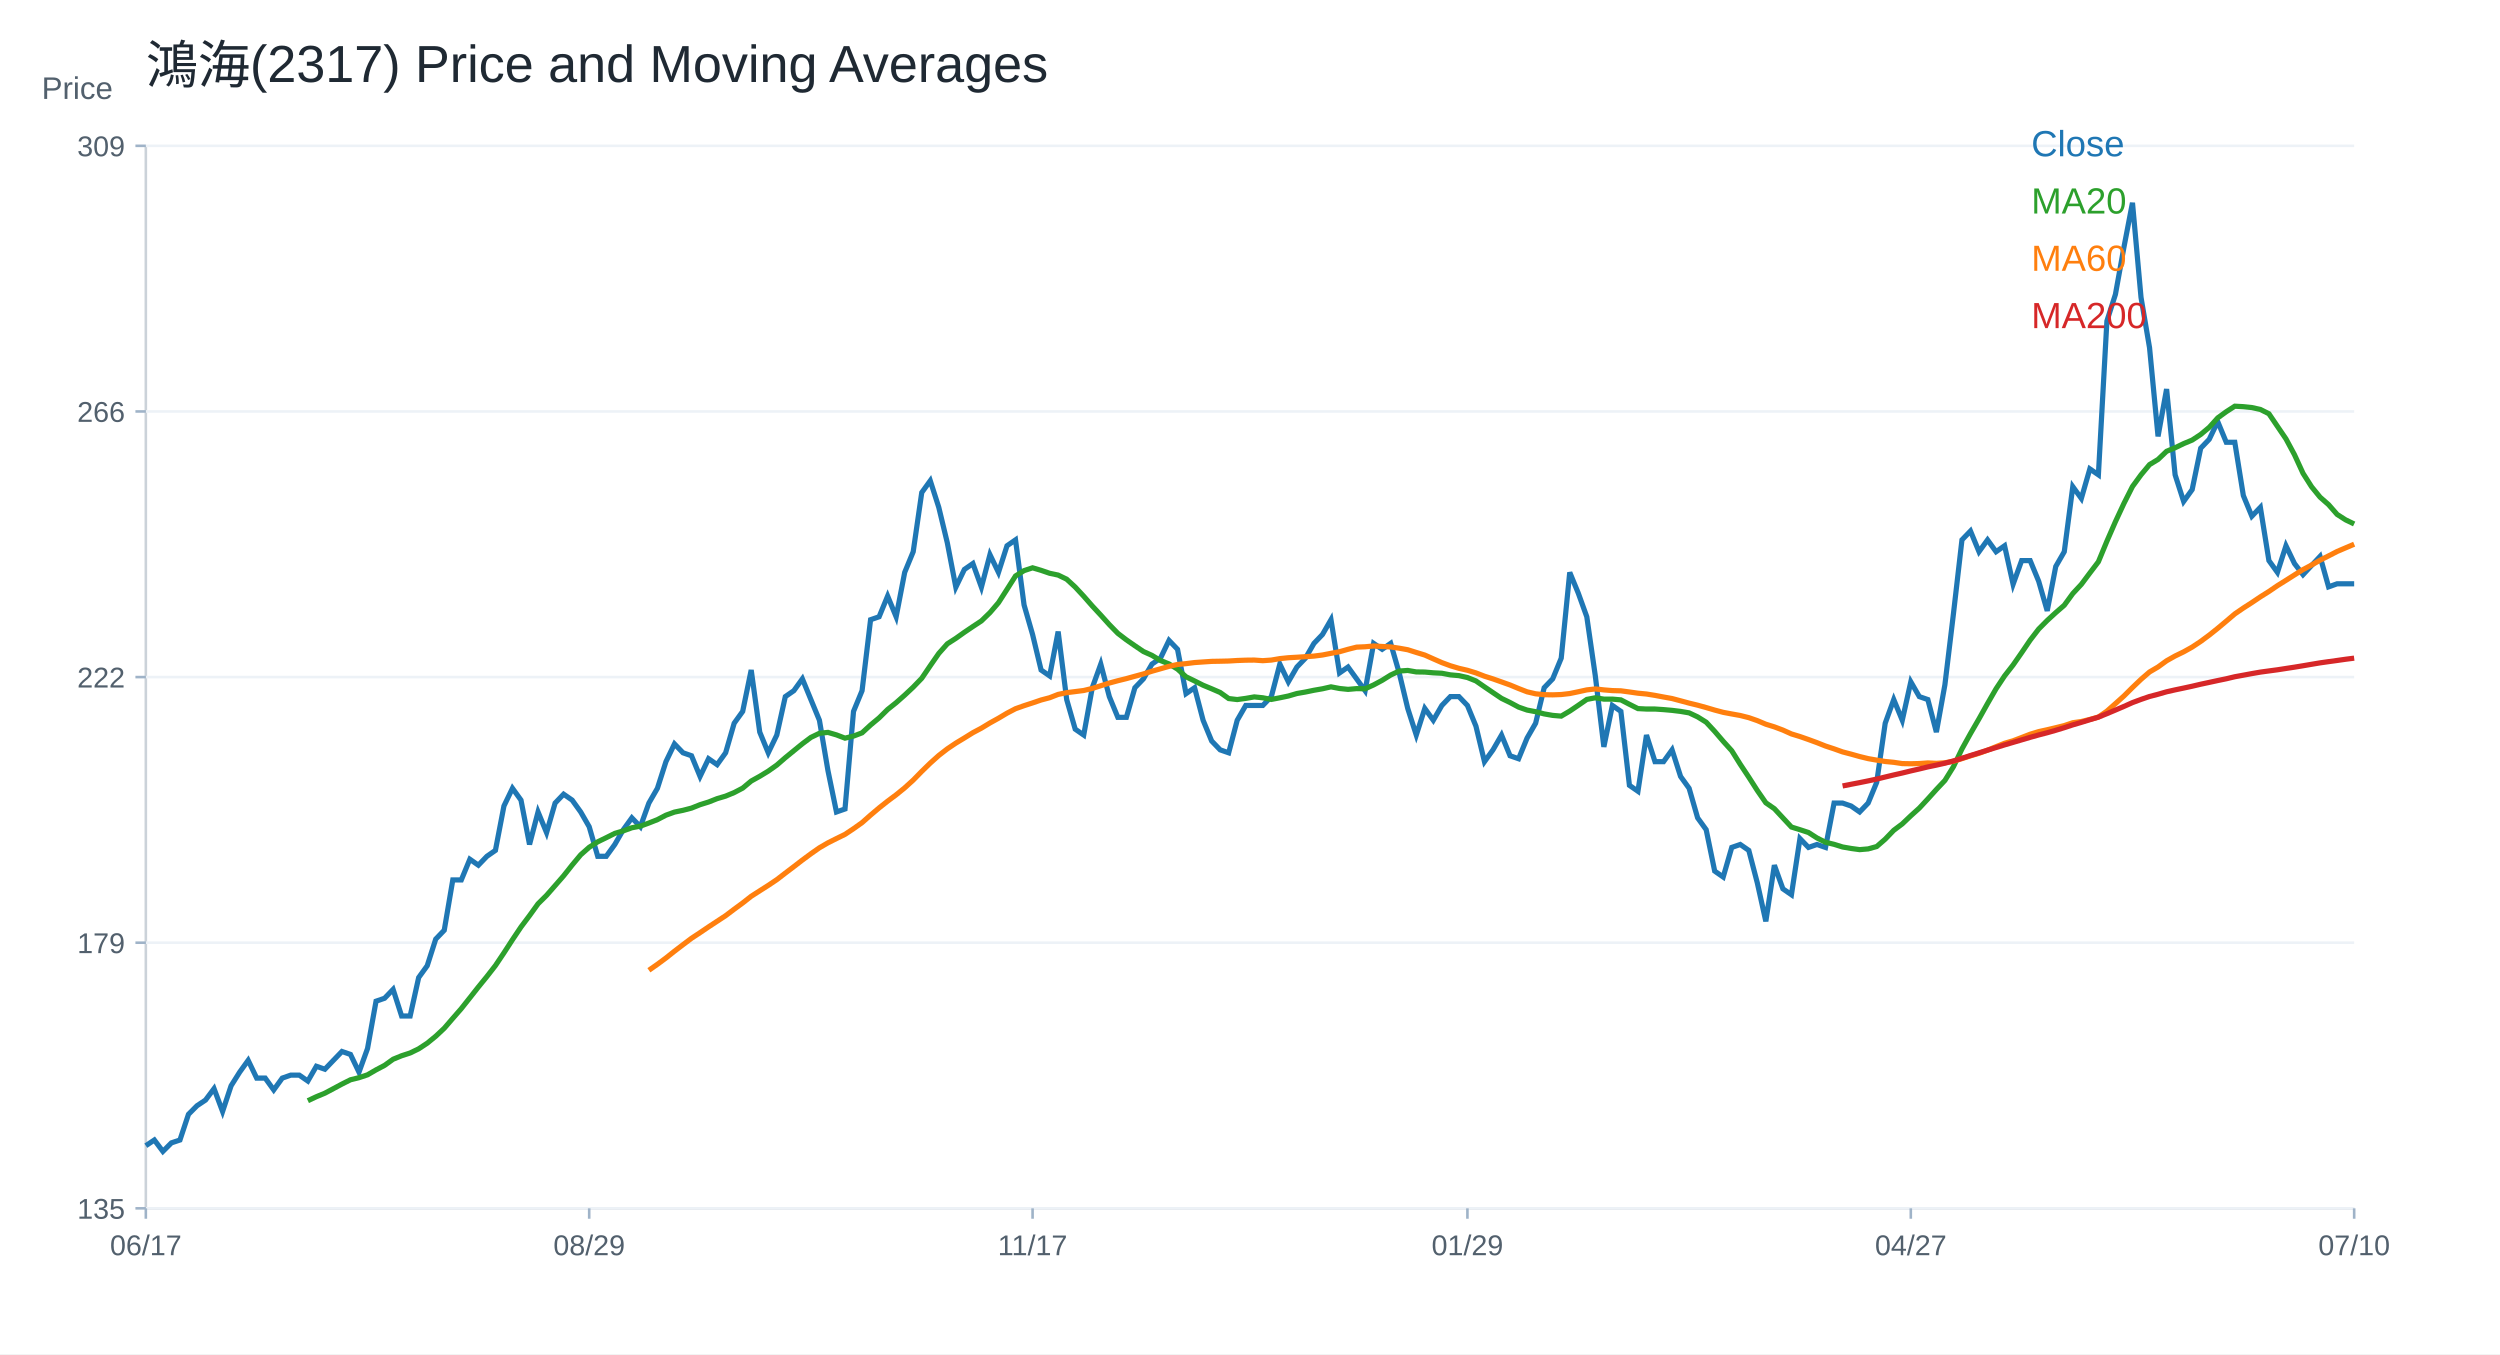
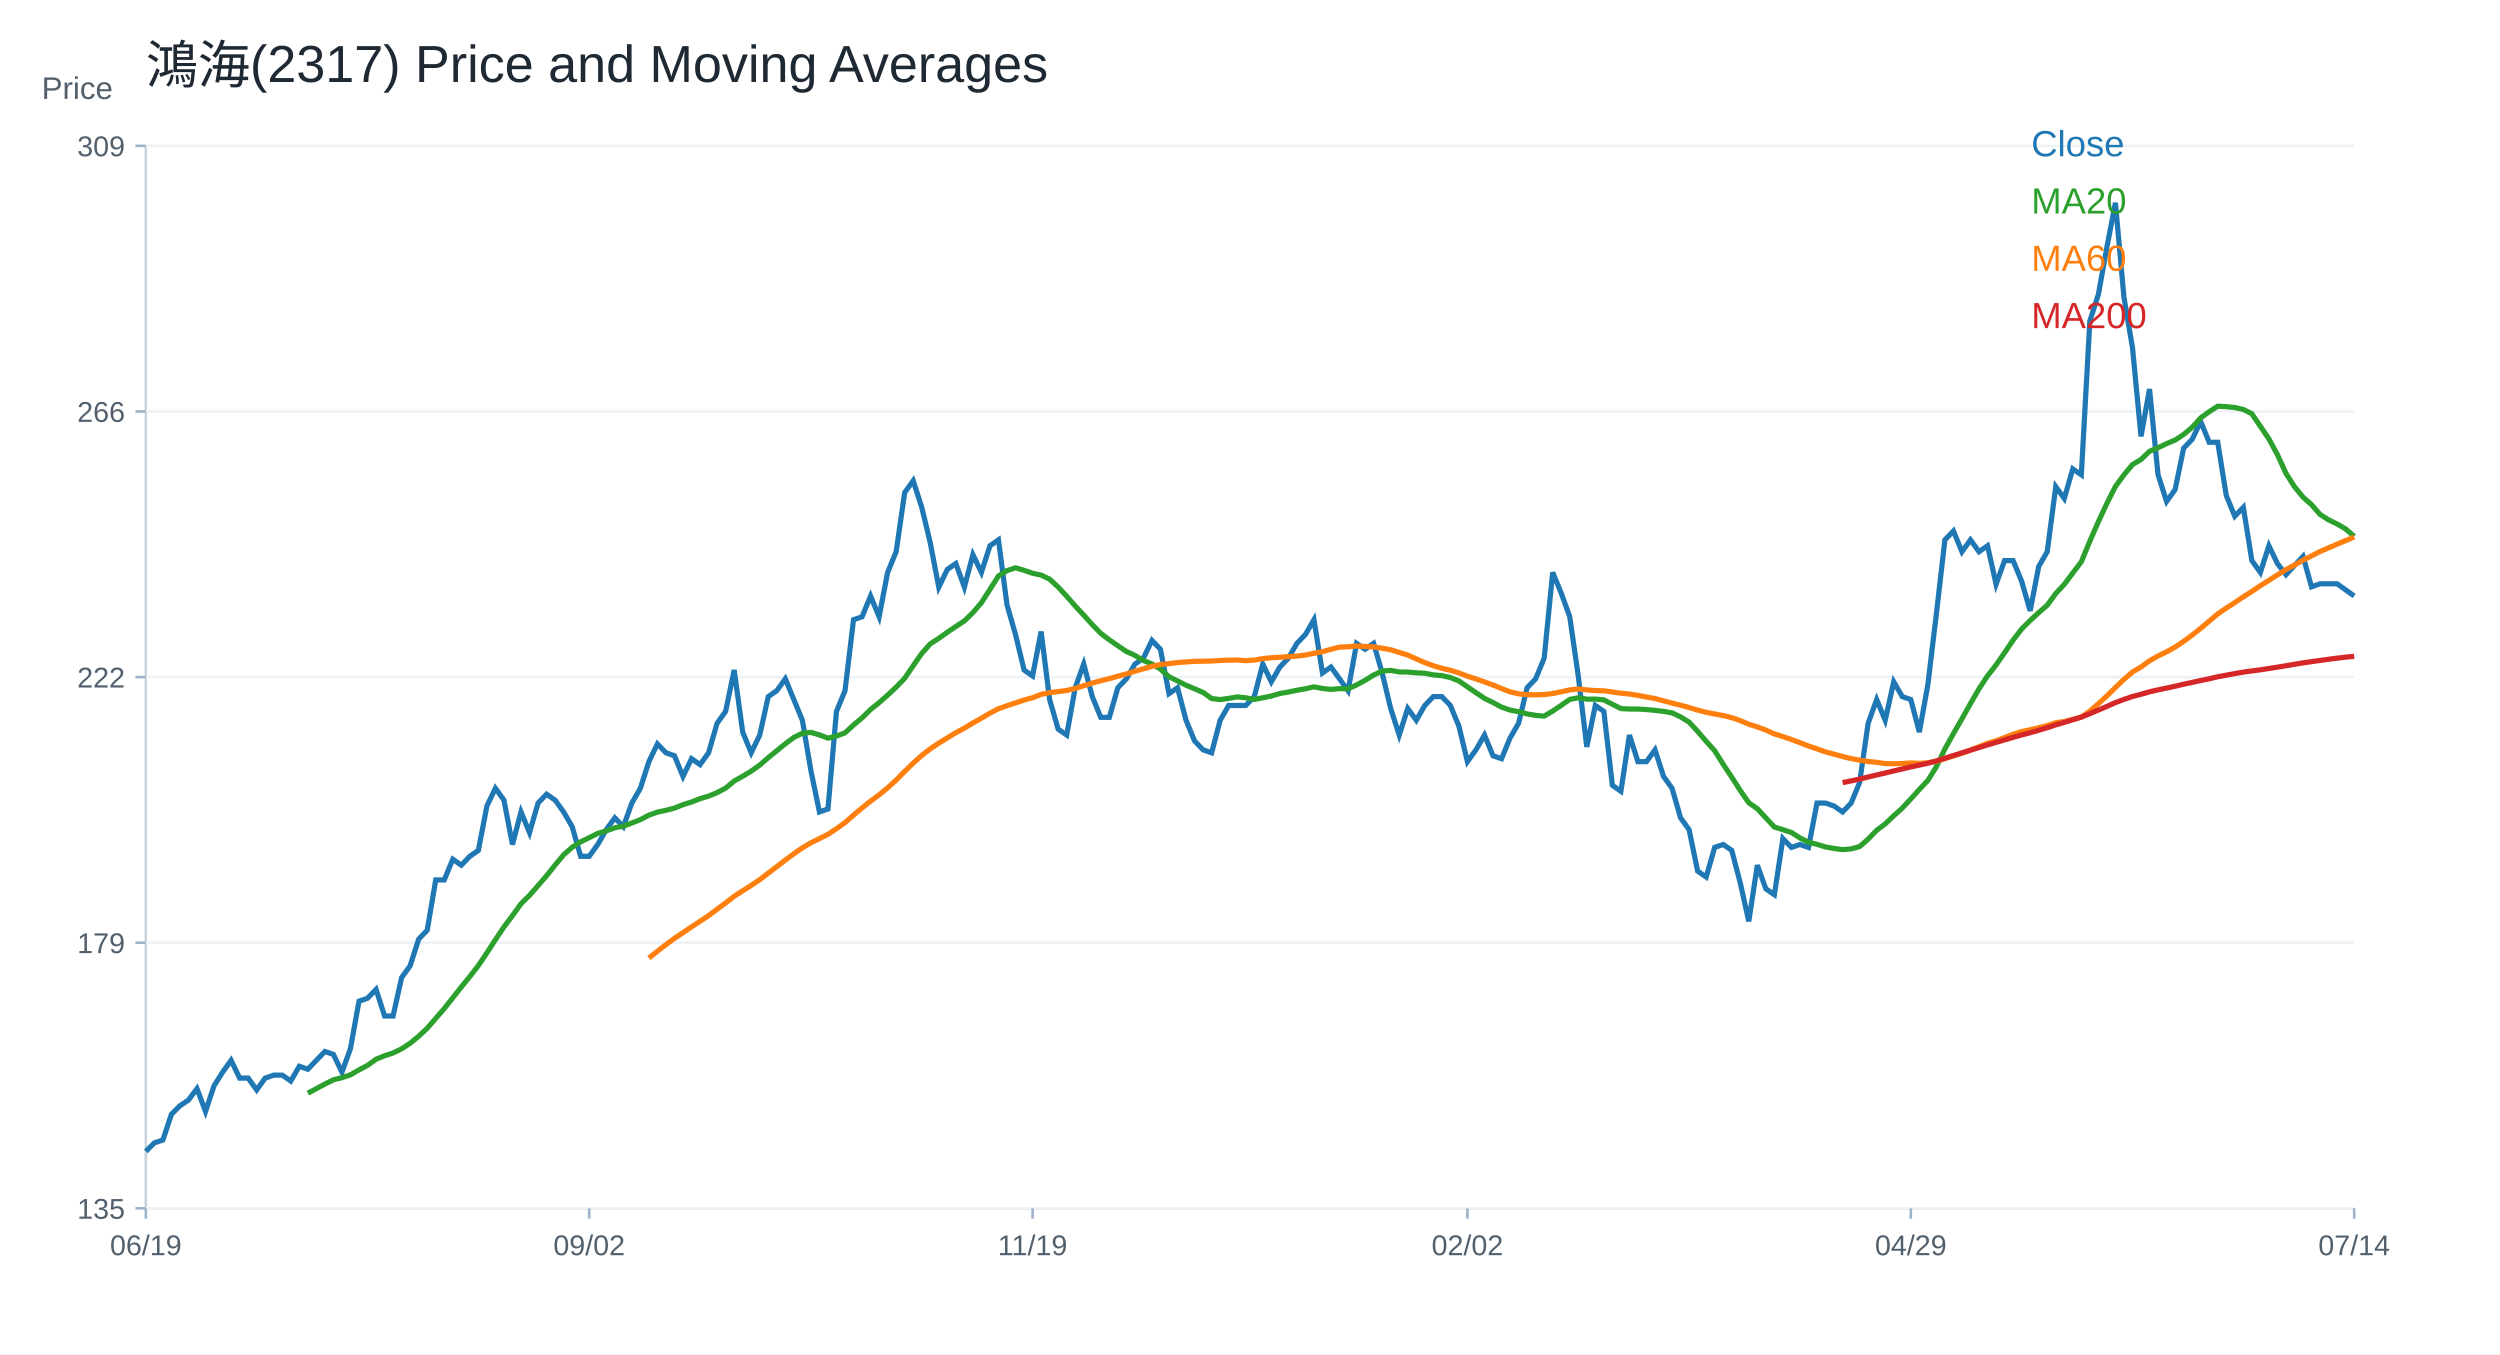
<svg xmlns="http://www.w3.org/2000/svg" width="960" height="520" viewBox="0 0 960 520">
  <rect width="100%" height="100%" fill="white" />
  <text x="56.00" y="32.00" font-size="20" font-family="Arial" fill="#1f2933" text-anchor="start">鴻海(2317) Price and Moving Averages</text>
  <line x1="56" y1="464" x2="904" y2="464" stroke="#cbd2d9" />
  <line x1="56" y1="56" x2="56" y2="464" stroke="#cbd2d9" />
  <text x="16.00" y="38.00" font-size="12" font-family="Arial" fill="#52606d" text-anchor="start">Price</text>
  <line x1="56" y1="464.00" x2="904" y2="464.00" stroke="#edf2f7" />
  <line x1="52" y1="464.00" x2="56" y2="464.00" stroke="#9fb3c8" />
  <text x="48.00" y="468.00" font-size="11" font-family="Arial" fill="#52606d" text-anchor="end">135</text>
  <line x1="56" y1="362.00" x2="904" y2="362.00" stroke="#edf2f7" />
  <line x1="52" y1="362.00" x2="56" y2="362.00" stroke="#9fb3c8" />
  <text x="48.00" y="366.00" font-size="11" font-family="Arial" fill="#52606d" text-anchor="end">179</text>
  <line x1="56" y1="260.00" x2="904" y2="260.00" stroke="#edf2f7" />
  <line x1="52" y1="260.00" x2="56" y2="260.00" stroke="#9fb3c8" />
  <text x="48.00" y="264.00" font-size="11" font-family="Arial" fill="#52606d" text-anchor="end">222</text>
  <line x1="56" y1="158.00" x2="904" y2="158.00" stroke="#edf2f7" />
  <line x1="52" y1="158.00" x2="56" y2="158.00" stroke="#9fb3c8" />
  <text x="48.00" y="162.00" font-size="11" font-family="Arial" fill="#52606d" text-anchor="end">266</text>
  <line x1="56" y1="56.00" x2="904" y2="56.00" stroke="#edf2f7" />
  <line x1="52" y1="56.00" x2="56" y2="56.00" stroke="#9fb3c8" />
  <text x="48.00" y="60.00" font-size="11" font-family="Arial" fill="#52606d" text-anchor="end">309</text>
  <line x1="56.00" y1="464" x2="56.00" y2="468" stroke="#9fb3c8" />
-   <text x="56.00" y="482.00" font-size="11" font-family="Arial" fill="#52606d" text-anchor="middle">06/17</text>
+   <text x="56.00" y="482.00" font-size="11" font-family="Arial" fill="#52606d" text-anchor="middle">06/19</text>
  <line x1="226.25" y1="464" x2="226.25" y2="468" stroke="#9fb3c8" />
-   <text x="226.25" y="482.00" font-size="11" font-family="Arial" fill="#52606d" text-anchor="middle">08/29</text>
+   <text x="226.25" y="482.00" font-size="11" font-family="Arial" fill="#52606d" text-anchor="middle">09/02</text>
  <line x1="396.51" y1="464" x2="396.51" y2="468" stroke="#9fb3c8" />
-   <text x="396.51" y="482.00" font-size="11" font-family="Arial" fill="#52606d" text-anchor="middle">11/17</text>
+   <text x="396.51" y="482.00" font-size="11" font-family="Arial" fill="#52606d" text-anchor="middle">11/19</text>
  <line x1="563.49" y1="464" x2="563.49" y2="468" stroke="#9fb3c8" />
-   <text x="563.49" y="482.00" font-size="11" font-family="Arial" fill="#52606d" text-anchor="middle">01/29</text>
+   <text x="563.49" y="482.00" font-size="11" font-family="Arial" fill="#52606d" text-anchor="middle">02/02</text>
  <line x1="733.75" y1="464" x2="733.75" y2="468" stroke="#9fb3c8" />
-   <text x="733.75" y="482.00" font-size="11" font-family="Arial" fill="#52606d" text-anchor="middle">04/27</text>
+   <text x="733.75" y="482.00" font-size="11" font-family="Arial" fill="#52606d" text-anchor="middle">04/29</text>
  <line x1="904.00" y1="464" x2="904.00" y2="468" stroke="#9fb3c8" />
-   <text x="904.00" y="482.00" font-size="11" font-family="Arial" fill="#52606d" text-anchor="middle">07/10</text>
-   <polyline fill="none" stroke="#1f77b4" stroke-width="2" points="56.00,439.95 59.27,437.76 62.55,442.14 65.82,438.86 69.10,437.76 72.37,427.90 75.64,424.61 78.92,422.42 82.19,418.04 85.47,426.80 88.74,416.94 92.02,411.72 95.29,407.17 98.56,413.99 101.84,413.99 105.11,418.53 108.39,413.99 111.66,412.85 114.93,412.85 118.21,415.12 121.48,409.45 124.76,410.58 128.03,407.17 131.31,403.77 134.58,404.90 137.85,411.72 141.13,402.63 144.40,384.46 147.68,383.33 150.95,379.92 154.22,390.14 157.50,390.14 160.77,375.38 164.05,370.84 167.32,360.62 170.59,357.21 173.87,337.90 177.14,337.90 180.42,329.95 183.69,332.23 186.97,328.82 190.24,326.55 193.51,309.51 196.79,302.70 200.06,307.24 203.34,324.28 206.61,311.79 209.88,319.73 213.16,308.38 216.43,304.97 219.71,307.24 222.98,311.79 226.25,317.46 229.53,328.82 232.80,328.82 236.08,324.28 239.35,318.60 242.63,314.06 245.90,317.46 249.17,308.38 252.45,302.70 255.72,292.48 259.00,285.67 262.27,289.07 265.54,290.21 268.82,298.16 272.09,291.35 275.37,293.62 278.64,289.07 281.92,277.72 285.19,273.18 288.46,257.28 291.74,281.13 295.01,289.07 298.29,282.26 301.56,267.50 304.83,265.23 308.11,260.68 311.38,268.63 314.66,276.58 317.93,295.89 321.20,311.79 324.48,310.65 327.75,273.18 331.03,265.23 334.30,237.97 337.58,236.84 340.85,228.89 344.12,236.84 347.40,219.80 350.67,211.86 353.95,189.14 357.22,184.60 360.49,194.82 363.77,208.45 367.04,225.48 370.32,218.67 373.59,216.40 376.86,225.48 380.14,212.99 383.41,219.80 386.69,209.58 389.96,207.31 393.24,232.30 396.51,243.65 399.78,257.28 403.06,259.55 406.33,242.52 409.61,268.63 412.88,279.99 416.15,282.26 419.43,264.09 422.70,255.01 425.98,267.50 429.25,275.45 432.53,275.45 435.80,264.09 439.07,260.68 442.35,255.01 445.62,252.74 448.90,245.92 452.17,249.33 455.44,266.36 458.72,264.09 461.99,276.58 465.27,284.53 468.54,287.94 471.81,289.07 475.09,276.58 478.36,270.90 481.64,270.90 484.91,270.90 488.19,267.50 491.46,255.01 494.73,261.82 498.01,256.14 501.28,252.74 504.56,247.06 507.83,243.65 511.10,237.97 514.38,258.41 517.65,256.14 520.93,260.68 524.20,265.23 527.47,247.06 530.75,249.33 534.02,247.06 537.30,258.41 540.57,272.04 543.85,282.26 547.12,272.04 550.39,276.58 553.67,270.90 556.94,267.50 560.22,267.50 563.49,270.90 566.76,278.85 570.04,292.48 573.31,287.94 576.59,282.26 579.86,290.21 583.14,291.35 586.41,283.40 589.68,277.72 592.96,264.09 596.23,260.68 599.51,252.74 602.78,219.80 606.05,227.75 609.33,236.84 612.60,259.55 615.88,286.80 619.15,270.90 622.42,273.18 625.70,301.57 628.97,303.84 632.25,282.26 635.52,292.48 638.80,292.48 642.07,287.94 645.34,298.16 648.62,302.70 651.89,314.06 655.17,318.60 658.44,334.50 661.71,336.77 664.99,325.41 668.26,324.28 671.54,326.55 674.81,339.04 678.08,353.80 681.36,332.23 684.63,341.31 687.91,343.58 691.18,322.01 694.46,325.41 697.73,324.28 701.00,325.41 704.28,308.38 707.55,308.38 710.83,309.51 714.10,311.79 717.37,308.38 720.65,300.43 723.92,277.72 727.20,268.63 730.47,276.58 733.75,261.82 737.02,267.50 740.29,268.63 743.57,281.13 746.84,262.96 750.12,235.70 753.39,207.31 756.66,203.91 759.94,211.86 763.21,207.31 766.49,211.86 769.76,209.58 773.03,224.35 776.31,215.26 779.58,215.26 782.86,223.21 786.13,234.57 789.41,217.53 792.68,211.86 795.95,186.87 799.23,191.41 802.50,180.06 805.78,182.33 809.05,123.28 812.32,113.06 815.60,94.89 818.87,77.86 822.15,114.20 825.42,133.50 828.69,167.57 831.97,149.40 835.24,182.33 838.52,192.55 841.79,188.01 845.07,172.11 848.34,168.70 851.61,161.89 854.89,169.84 858.16,169.84 861.44,190.28 864.71,198.23 867.98,194.82 871.26,215.26 874.53,219.80 877.81,209.58 881.08,216.40 884.36,220.67 887.63,217.16 890.90,213.66 894.18,225.35 897.45,224.18 900.73,224.18 904.00,224.18" />
+   <text x="904.00" y="482.00" font-size="11" font-family="Arial" fill="#52606d" text-anchor="middle">07/14</text>
+   <polyline fill="none" stroke="#1f77b4" stroke-width="2" points="56.00,442.14 59.27,438.86 62.55,437.76 65.82,427.90 69.10,424.61 72.37,422.42 75.64,418.04 78.92,426.80 82.19,416.94 85.47,411.72 88.74,407.17 92.02,413.99 95.29,413.99 98.56,418.53 101.84,413.99 105.11,412.85 108.39,412.85 111.66,415.12 114.93,409.45 118.21,410.58 121.48,407.17 124.76,403.77 128.03,404.90 131.31,411.72 134.58,402.63 137.85,384.46 141.13,383.33 144.40,379.92 147.68,390.14 150.95,390.14 154.22,375.38 157.50,370.84 160.77,360.62 164.05,357.21 167.32,337.90 170.59,337.90 173.87,329.95 177.14,332.23 180.42,328.82 183.69,326.55 186.97,309.51 190.24,302.70 193.51,307.24 196.79,324.28 200.06,311.79 203.34,319.73 206.61,308.38 209.88,304.97 213.16,307.24 216.43,311.79 219.71,317.46 222.98,328.82 226.25,328.82 229.53,324.28 232.80,318.60 236.08,314.06 239.35,317.46 242.63,308.38 245.90,302.70 249.17,292.48 252.45,285.67 255.72,289.07 259.00,290.21 262.27,298.16 265.54,291.35 268.82,293.62 272.09,289.07 275.37,277.72 278.64,273.18 281.92,257.28 285.19,281.13 288.46,289.07 291.74,282.26 295.01,267.50 298.29,265.23 301.56,260.68 304.83,268.63 308.11,276.58 311.38,295.89 314.66,311.79 317.93,310.65 321.20,273.18 324.48,265.23 327.75,237.97 331.03,236.84 334.30,228.89 337.58,236.84 340.85,219.80 344.12,211.86 347.40,189.14 350.67,184.60 353.95,194.82 357.22,208.45 360.49,225.48 363.77,218.67 367.04,216.40 370.32,225.48 373.59,212.99 376.86,219.80 380.14,209.58 383.41,207.31 386.69,232.30 389.96,243.65 393.24,257.28 396.51,259.55 399.78,242.52 403.06,268.63 406.33,279.99 409.61,282.26 412.88,264.09 416.15,255.01 419.43,267.50 422.70,275.45 425.98,275.45 429.25,264.09 432.53,260.68 435.80,255.01 439.07,252.74 442.35,245.92 445.62,249.33 448.90,266.36 452.17,264.09 455.44,276.58 458.72,284.53 461.99,287.94 465.27,289.07 468.54,276.58 471.81,270.90 475.09,270.90 478.36,270.90 481.64,267.50 484.91,255.01 488.19,261.82 491.46,256.14 494.73,252.74 498.01,247.06 501.28,243.65 504.56,237.97 507.83,258.41 511.10,256.14 514.38,260.68 517.65,265.23 520.93,247.06 524.20,249.33 527.47,247.06 530.75,258.41 534.02,272.04 537.30,282.26 540.57,272.04 543.85,276.58 547.12,270.90 550.39,267.50 553.67,267.50 556.94,270.90 560.22,278.85 563.49,292.48 566.76,287.94 570.04,282.26 573.31,290.21 576.59,291.35 579.86,283.40 583.14,277.72 586.41,264.09 589.68,260.68 592.96,252.74 596.23,219.80 599.51,227.75 602.78,236.84 606.05,259.55 609.33,286.80 612.60,270.90 615.88,273.18 619.15,301.57 622.42,303.84 625.70,282.26 628.97,292.48 632.25,292.48 635.52,287.94 638.80,298.16 642.07,302.70 645.34,314.06 648.62,318.60 651.89,334.50 655.17,336.77 658.44,325.41 661.71,324.28 664.99,326.55 668.26,339.04 671.54,353.80 674.81,332.23 678.08,341.31 681.36,343.58 684.63,322.01 687.91,325.41 691.18,324.28 694.46,325.41 697.73,308.38 701.00,308.38 704.28,309.51 707.55,311.79 710.83,308.38 714.10,300.43 717.37,277.72 720.65,268.63 723.92,276.58 727.20,261.82 730.47,267.50 733.75,268.63 737.02,281.13 740.29,262.96 743.57,235.70 746.84,207.31 750.12,203.91 753.39,211.86 756.66,207.31 759.94,211.86 763.21,209.58 766.49,224.35 769.76,215.26 773.03,215.26 776.31,223.21 779.58,234.57 782.86,217.53 786.13,211.86 789.41,186.87 792.68,191.41 795.95,180.06 799.23,182.33 802.50,123.28 805.78,113.06 809.05,94.89 812.32,77.86 815.60,114.20 818.87,133.50 822.15,167.57 825.42,149.40 828.69,182.33 831.97,192.55 835.24,188.01 838.52,172.11 841.79,168.70 845.07,161.89 848.34,169.84 851.61,169.84 854.89,190.28 858.16,198.23 861.44,194.82 864.71,215.26 867.98,219.80 871.26,209.58 874.53,216.40 877.81,220.67 881.08,217.16 884.36,213.66 887.63,225.35 890.90,224.18 894.18,224.18 897.45,224.18 900.73,226.52 904.00,228.86" />
  <text x="780.00" y="60.00" font-size="14" font-family="Arial" fill="#1f77b4" text-anchor="start">Close</text>
-   <polyline fill="none" stroke="#2ca02c" stroke-width="2" points="118.21,422.67 121.48,421.14 124.76,419.78 128.03,418.04 131.31,416.28 134.58,414.64 137.85,413.83 141.13,412.73 144.40,410.83 147.68,409.10 150.95,406.75 154.22,405.41 157.50,404.34 160.77,402.75 164.05,400.59 167.32,397.92 170.59,394.85 173.87,391.05 177.14,387.30 180.42,383.16 183.69,379.01 186.97,374.98 190.24,370.78 193.51,365.90 196.79,360.84 200.06,355.96 203.34,351.59 206.61,347.05 209.88,343.81 213.16,340.06 216.43,336.31 219.71,332.17 222.98,328.25 226.25,325.36 229.53,323.26 232.80,321.67 236.08,320.02 239.35,319.05 242.63,317.86 245.90,317.24 249.17,316.04 252.45,314.74 255.72,313.03 259.00,311.84 262.27,311.16 265.54,310.31 268.82,309.00 272.09,307.98 275.37,306.68 278.64,305.71 281.92,304.35 285.19,302.64 288.46,299.92 291.74,298.10 295.01,296.11 298.29,293.79 301.56,290.95 304.83,288.28 308.11,285.61 311.38,283.17 314.66,281.58 317.93,281.24 321.20,282.20 324.48,283.45 327.75,282.66 331.03,281.41 334.30,278.40 337.58,275.67 340.85,272.44 344.12,269.83 347.40,266.93 350.67,263.86 353.95,260.46 357.22,255.63 360.49,250.92 363.77,247.23 367.04,245.13 370.32,242.80 373.59,240.59 376.86,238.43 380.14,235.25 383.41,231.44 386.69,226.33 389.96,221.17 393.24,219.12 396.51,218.04 399.78,219.01 403.06,220.14 406.33,220.83 409.61,222.42 412.88,225.43 416.15,228.95 419.43,232.69 422.70,236.21 425.98,239.85 429.25,243.20 432.53,245.70 435.80,247.97 439.07,250.18 442.35,251.66 445.62,253.64 448.90,254.95 452.17,256.94 455.44,259.89 458.72,261.48 461.99,263.13 465.27,264.49 468.54,265.91 471.81,268.24 475.09,268.63 478.36,268.18 481.64,267.61 484.91,267.95 488.19,268.58 491.46,267.95 494.73,267.27 498.01,266.31 501.28,265.74 504.56,265.06 507.83,264.49 511.10,263.75 514.38,264.38 517.65,264.72 520.93,264.43 524.20,264.49 527.47,263.01 530.75,261.25 534.02,259.21 537.30,257.68 540.57,257.45 543.85,258.02 547.12,258.07 550.39,258.36 553.67,258.53 556.94,259.15 560.22,259.44 563.49,260.17 566.76,261.48 570.04,263.75 573.31,265.97 576.59,268.18 579.86,269.77 583.14,271.53 586.41,272.67 589.68,273.29 592.96,274.14 596.23,274.71 599.51,274.99 602.78,273.06 606.05,270.85 609.33,268.58 612.60,267.95 615.88,268.46 619.15,268.46 622.42,268.75 625.70,270.45 628.97,272.10 632.25,272.27 635.52,272.27 638.80,272.49 642.07,272.78 645.34,273.18 648.62,273.74 651.89,275.28 655.17,277.32 658.44,280.84 661.71,284.65 664.99,288.28 668.26,293.50 671.54,298.44 674.81,303.55 678.08,308.27 681.36,310.54 684.63,314.06 687.91,317.58 691.18,318.60 694.46,319.68 697.73,321.78 701.00,323.43 704.28,324.22 707.55,325.24 710.83,325.81 714.10,326.26 717.37,325.98 720.65,325.07 723.92,322.23 727.20,318.83 730.47,316.38 733.75,313.26 737.02,310.31 740.29,306.79 743.57,303.16 746.84,299.69 750.12,294.41 753.39,287.60 756.66,281.69 759.94,276.02 763.21,270.17 766.49,264.49 769.76,259.55 773.03,255.35 776.31,250.63 779.58,245.81 782.86,241.55 786.13,238.26 789.41,235.25 792.68,232.41 795.95,227.92 799.23,224.40 802.50,220.03 805.78,215.72 809.05,207.82 812.32,200.33 815.60,193.29 818.87,186.82 822.15,182.33 825.42,178.41 828.69,176.43 831.97,173.30 835.24,171.94 838.52,170.35 841.79,168.99 845.07,166.83 848.34,164.10 851.61,160.47 854.89,158.09 858.16,155.98 861.44,156.16 864.71,156.50 867.98,157.23 871.26,158.88 874.53,163.71 877.81,168.53 881.08,174.61 884.36,181.75 887.63,186.90 890.90,190.91 894.18,193.79 897.45,197.53 900.73,199.63 904.00,201.21" />
+   <polyline fill="none" stroke="#2ca02c" stroke-width="2" points="118.21,419.78 121.48,418.04 124.76,416.28 128.03,414.64 131.31,413.83 134.58,412.73 137.85,410.83 141.13,409.10 144.40,406.75 147.68,405.41 150.95,404.34 154.22,402.75 157.50,400.59 160.77,397.92 164.05,394.85 167.32,391.05 170.59,387.30 173.87,383.16 177.14,379.01 180.42,374.98 183.69,370.78 186.97,365.90 190.24,360.84 193.51,355.96 196.79,351.59 200.06,347.05 203.34,343.81 206.61,340.06 209.88,336.31 213.16,332.17 216.43,328.25 219.71,325.36 222.98,323.26 226.25,321.67 229.53,320.02 232.80,319.05 236.08,317.86 239.35,317.24 242.63,316.04 245.90,314.74 249.17,313.03 252.45,311.84 255.72,311.16 259.00,310.31 262.27,309.00 265.54,307.98 268.82,306.68 272.09,305.71 275.37,304.35 278.64,302.64 281.92,299.92 285.19,298.10 288.46,296.11 291.74,293.79 295.01,290.95 298.29,288.28 301.56,285.61 304.83,283.17 308.11,281.58 311.38,281.24 314.66,282.20 317.93,283.45 321.20,282.66 324.48,281.41 327.75,278.40 331.03,275.67 334.30,272.44 337.58,269.83 340.85,266.93 344.12,263.86 347.40,260.46 350.67,255.63 353.95,250.92 357.22,247.23 360.49,245.13 363.77,242.80 367.04,240.59 370.32,238.43 373.59,235.25 376.86,231.44 380.14,226.33 383.41,221.17 386.69,219.12 389.96,218.04 393.24,219.01 396.51,220.14 399.78,220.83 403.06,222.42 406.33,225.43 409.61,228.95 412.88,232.69 416.15,236.21 419.43,239.85 422.70,243.20 425.98,245.70 429.25,247.97 432.53,250.18 435.80,251.66 439.07,253.64 442.35,254.95 445.62,256.94 448.90,259.89 452.17,261.48 455.44,263.13 458.72,264.49 461.99,265.91 465.27,268.24 468.54,268.63 471.81,268.18 475.09,267.61 478.36,267.95 481.64,268.58 484.91,267.95 488.19,267.27 491.46,266.31 494.73,265.74 498.01,265.06 501.28,264.49 504.56,263.75 507.83,264.38 511.10,264.72 514.38,264.43 517.65,264.49 520.93,263.01 524.20,261.25 527.47,259.21 530.75,257.68 534.02,257.45 537.30,258.02 540.57,258.07 543.85,258.36 547.12,258.53 550.39,259.15 553.67,259.44 556.94,260.17 560.22,261.48 563.49,263.75 566.76,265.97 570.04,268.18 573.31,269.77 576.59,271.53 579.86,272.67 583.14,273.29 586.41,274.14 589.68,274.71 592.96,274.99 596.23,273.06 599.51,270.85 602.78,268.58 606.05,267.95 609.33,268.46 612.60,268.46 615.88,268.75 619.15,270.45 622.42,272.10 625.70,272.27 628.97,272.27 632.25,272.49 635.52,272.78 638.80,273.18 642.07,273.74 645.34,275.28 648.62,277.32 651.89,280.84 655.17,284.65 658.44,288.28 661.71,293.50 664.99,298.44 668.26,303.55 671.54,308.27 674.81,310.54 678.08,314.06 681.36,317.58 684.63,318.60 687.91,319.68 691.18,321.78 694.46,323.43 697.73,324.22 701.00,325.24 704.28,325.81 707.55,326.26 710.83,325.98 714.10,325.07 717.37,322.23 720.65,318.83 723.92,316.38 727.20,313.26 730.47,310.31 733.75,306.79 737.02,303.16 740.29,299.69 743.57,294.41 746.84,287.60 750.12,281.69 753.39,276.02 756.66,270.17 759.94,264.49 763.21,259.55 766.49,255.35 769.76,250.63 773.03,245.81 776.31,241.55 779.58,238.26 782.86,235.25 786.13,232.41 789.41,227.92 792.68,224.40 795.95,220.03 799.23,215.72 802.50,207.82 805.78,200.33 809.05,193.29 812.32,186.82 815.60,182.33 818.87,178.41 822.15,176.43 825.42,173.30 828.69,171.94 831.97,170.35 835.24,168.99 838.52,166.83 841.79,164.10 845.07,160.47 848.34,158.09 851.61,155.98 854.89,156.16 858.16,156.50 861.44,157.23 864.71,158.88 867.98,163.71 871.26,168.53 874.53,174.61 877.81,181.75 881.08,186.90 884.36,190.91 887.63,193.79 890.90,197.53 894.18,199.63 897.45,201.21 900.73,203.13 904.00,205.97" />
  <text x="780.00" y="82.00" font-size="14" font-family="Arial" fill="#2ca02c" text-anchor="start">MA20</text>
-   <polyline fill="none" stroke="#ff7f0e" stroke-width="2" points="249.17,372.58 252.45,370.29 255.72,367.87 259.00,365.26 262.27,362.76 265.54,360.30 268.82,358.14 272.09,355.92 275.37,353.77 278.64,351.62 281.92,349.14 285.19,346.74 288.46,344.17 291.74,342.07 295.01,339.99 298.29,337.79 301.56,335.27 304.83,332.79 308.11,330.26 311.38,327.85 314.66,325.55 317.93,323.65 321.20,322.01 324.48,320.40 327.75,318.22 331.03,315.89 334.30,313.00 337.58,310.23 340.85,307.64 344.12,305.20 347.40,302.53 350.67,299.56 353.95,296.21 357.22,293.03 360.49,290.10 363.77,287.56 367.04,285.36 370.32,283.38 373.59,281.35 376.86,279.61 380.14,277.62 383.41,275.81 386.69,273.86 389.96,272.15 393.24,270.98 396.51,269.92 399.78,268.80 403.06,267.93 406.33,266.65 409.61,265.98 412.88,265.57 416.15,265.15 419.43,264.36 422.70,263.32 425.98,262.29 429.25,261.40 432.53,260.59 435.80,259.68 439.07,258.79 442.35,257.75 445.62,256.82 448.90,255.88 452.17,255.16 455.44,254.84 458.72,254.42 461.99,254.19 465.27,253.97 468.54,253.91 471.81,253.83 475.09,253.63 478.36,253.51 481.64,253.47 484.91,253.70 488.19,253.47 491.46,252.91 494.73,252.57 498.01,252.38 501.28,252.17 504.56,251.94 507.83,251.52 511.10,250.88 514.38,250.26 517.65,249.33 520.93,248.50 524.20,248.36 527.47,248.06 530.75,248.25 534.02,248.42 537.30,248.91 540.57,249.50 543.85,250.54 547.12,251.54 550.39,253.00 553.67,254.44 556.94,255.65 560.22,256.63 563.49,257.39 566.76,258.39 570.04,259.66 573.31,260.70 576.59,261.86 579.86,263.03 583.14,264.39 586.41,265.66 589.68,266.42 592.96,266.76 596.23,266.82 599.51,266.70 602.78,266.32 606.05,265.64 609.33,264.92 612.60,264.55 615.88,264.92 619.15,265.19 622.42,265.28 625.70,265.72 628.97,266.19 632.25,266.50 635.52,267.03 638.80,267.65 642.07,268.24 645.34,269.11 648.62,270.00 651.89,270.79 655.17,271.70 658.44,272.67 661.71,273.54 664.99,274.16 668.26,274.75 671.54,275.58 674.81,276.72 678.08,278.10 681.36,279.12 684.63,280.35 687.91,281.83 691.18,282.83 694.46,283.98 697.73,285.18 701.00,286.48 704.28,287.56 707.55,288.73 710.83,289.59 714.10,290.51 717.37,291.31 720.65,291.89 723.92,292.41 727.20,292.73 730.47,293.22 733.75,293.28 737.02,293.20 740.29,292.97 743.57,293.12 746.84,292.90 750.12,292.31 753.39,291.31 756.66,290.25 759.94,289.26 763.21,288.07 766.49,286.73 769.76,285.42 773.03,284.46 776.31,283.21 779.58,281.94 782.86,280.94 786.13,280.22 789.41,279.44 792.68,278.63 795.95,277.53 799.23,277.06 802.50,276.26 805.78,275.35 809.05,273.08 812.32,270.19 815.60,267.25 818.87,264.00 822.15,260.87 825.42,258.04 828.69,256.12 831.97,253.74 835.24,251.90 838.52,250.31 841.79,248.48 845.07,246.30 848.34,243.88 851.61,241.27 854.89,238.52 858.16,235.74 861.44,233.49 864.71,231.39 867.98,229.19 871.26,227.13 874.53,224.90 877.81,222.85 881.08,220.77 884.36,218.72 887.63,216.97 890.90,215.11 894.18,213.46 897.45,211.77 900.73,210.37 904.00,208.97" />
+   <polyline fill="none" stroke="#ff7f0e" stroke-width="2" points="249.17,367.87 252.45,365.26 255.72,362.76 259.00,360.30 262.27,358.14 265.54,355.92 268.82,353.77 272.09,351.62 275.37,349.14 278.64,346.74 281.92,344.17 285.19,342.07 288.46,339.99 291.74,337.79 295.01,335.27 298.29,332.79 301.56,330.26 304.83,327.85 308.11,325.55 311.38,323.65 314.66,322.01 317.93,320.40 321.20,318.22 324.48,315.89 327.75,313.00 331.03,310.23 334.30,307.64 337.58,305.20 340.85,302.53 344.12,299.56 347.40,296.21 350.67,293.03 353.95,290.10 357.22,287.56 360.49,285.36 363.77,283.38 367.04,281.35 370.32,279.61 373.59,277.62 376.86,275.81 380.14,273.86 383.41,272.15 386.69,270.98 389.96,269.92 393.24,268.80 396.51,267.93 399.78,266.65 403.06,265.98 406.33,265.57 409.61,265.15 412.88,264.36 416.15,263.32 419.43,262.29 422.70,261.40 425.98,260.59 429.25,259.68 432.53,258.79 435.80,257.75 439.07,256.82 442.35,255.88 445.62,255.16 448.90,254.84 452.17,254.42 455.44,254.19 458.72,253.97 461.99,253.91 465.27,253.83 468.54,253.63 471.81,253.51 475.09,253.47 478.36,253.70 481.64,253.47 484.91,252.91 488.19,252.57 491.46,252.38 494.73,252.17 498.01,251.94 501.28,251.52 504.56,250.88 507.83,250.26 511.10,249.33 514.38,248.50 517.65,248.36 520.93,248.06 524.20,248.25 527.47,248.42 530.75,248.91 534.02,249.50 537.30,250.54 540.57,251.54 543.85,253.00 547.12,254.44 550.39,255.65 553.67,256.63 556.94,257.39 560.22,258.39 563.49,259.66 566.76,260.70 570.04,261.86 573.31,263.03 576.59,264.39 579.86,265.66 583.14,266.42 586.41,266.76 589.68,266.82 592.96,266.70 596.23,266.32 599.51,265.64 602.78,264.92 606.05,264.55 609.33,264.92 612.60,265.19 615.88,265.28 619.15,265.72 622.42,266.19 625.70,266.50 628.97,267.03 632.25,267.65 635.52,268.24 638.80,269.11 642.07,270.00 645.34,270.79 648.62,271.70 651.89,272.67 655.17,273.54 658.44,274.16 661.71,274.75 664.99,275.58 668.26,276.72 671.54,278.10 674.81,279.12 678.08,280.35 681.36,281.83 684.63,282.83 687.91,283.98 691.18,285.18 694.46,286.48 697.73,287.56 701.00,288.73 704.28,289.59 707.55,290.51 710.83,291.31 714.10,291.89 717.37,292.41 720.65,292.73 723.92,293.22 727.20,293.28 730.47,293.20 733.75,292.97 737.02,293.12 740.29,292.90 743.57,292.31 746.84,291.31 750.12,290.25 753.39,289.26 756.66,288.07 759.94,286.73 763.21,285.42 766.49,284.46 769.76,283.21 773.03,281.94 776.31,280.94 779.58,280.22 782.86,279.44 786.13,278.63 789.41,277.53 792.68,277.06 795.95,276.26 799.23,275.35 802.50,273.08 805.78,270.19 809.05,267.25 812.32,264.00 815.60,260.87 818.87,258.04 822.15,256.12 825.42,253.74 828.69,251.90 831.97,250.31 835.24,248.48 838.52,246.30 841.79,243.88 845.07,241.27 848.34,238.52 851.61,235.74 854.89,233.49 858.16,231.39 861.44,229.19 864.71,227.13 867.98,224.90 871.26,222.85 874.53,220.77 877.81,218.72 881.08,216.97 884.36,215.11 887.63,213.46 890.90,211.77 894.18,210.37 897.45,208.97 900.73,207.59 904.00,206.20" />
  <text x="780.00" y="104.00" font-size="14" font-family="Arial" fill="#ff7f0e" text-anchor="start">MA60</text>
-   <polyline fill="none" stroke="#d62728" stroke-width="2" points="707.55,301.81 710.83,301.16 714.10,300.53 717.37,299.86 720.65,299.17 723.92,298.37 727.20,297.58 730.47,296.84 733.75,296.03 737.02,295.28 740.29,294.49 743.57,293.81 746.84,293.07 750.12,292.21 753.39,291.17 756.66,290.12 759.94,289.09 763.21,288.06 766.49,287.05 769.76,286.04 773.03,285.08 776.31,284.11 779.58,283.14 782.86,282.22 786.13,281.37 789.41,280.43 792.68,279.43 795.95,278.35 799.23,277.39 802.50,276.37 805.78,275.38 809.05,274.05 812.32,272.67 815.60,271.26 818.87,269.80 822.15,268.57 825.42,267.45 828.69,266.60 831.97,265.65 835.24,264.91 838.52,264.22 841.79,263.51 845.07,262.74 848.34,262.04 851.61,261.33 854.89,260.65 858.16,259.87 861.44,259.27 864.71,258.66 867.98,258.09 871.26,257.64 874.53,257.20 877.81,256.69 881.08,256.19 884.36,255.65 887.63,255.09 890.90,254.54 894.18,254.07 897.45,253.62 900.73,253.15 904.00,252.73" />
+   <polyline fill="none" stroke="#d62728" stroke-width="2" points="707.55,300.53 710.83,299.86 714.10,299.17 717.37,298.37 720.65,297.58 723.92,296.84 727.20,296.03 730.47,295.28 733.75,294.49 737.02,293.81 740.29,293.07 743.57,292.21 746.84,291.17 750.12,290.12 753.39,289.09 756.66,288.06 759.94,287.05 763.21,286.04 766.49,285.08 769.76,284.11 773.03,283.14 776.31,282.22 779.58,281.37 782.86,280.43 786.13,279.43 789.41,278.35 792.68,277.39 795.95,276.37 799.23,275.38 802.50,274.05 805.78,272.67 809.05,271.26 812.32,269.80 815.60,268.57 818.87,267.45 822.15,266.60 825.42,265.65 828.69,264.91 831.97,264.22 835.24,263.51 838.52,262.74 841.79,262.04 845.07,261.33 848.34,260.65 851.61,259.87 854.89,259.27 858.16,258.66 861.44,258.09 864.71,257.64 867.98,257.20 871.26,256.69 874.53,256.19 877.81,255.65 881.08,255.09 884.36,254.54 887.63,254.07 890.90,253.62 894.18,253.15 897.45,252.73 900.73,252.35 904.00,252.03" />
  <text x="780.00" y="126.00" font-size="14" font-family="Arial" fill="#d62728" text-anchor="start">MA200</text>
</svg>
